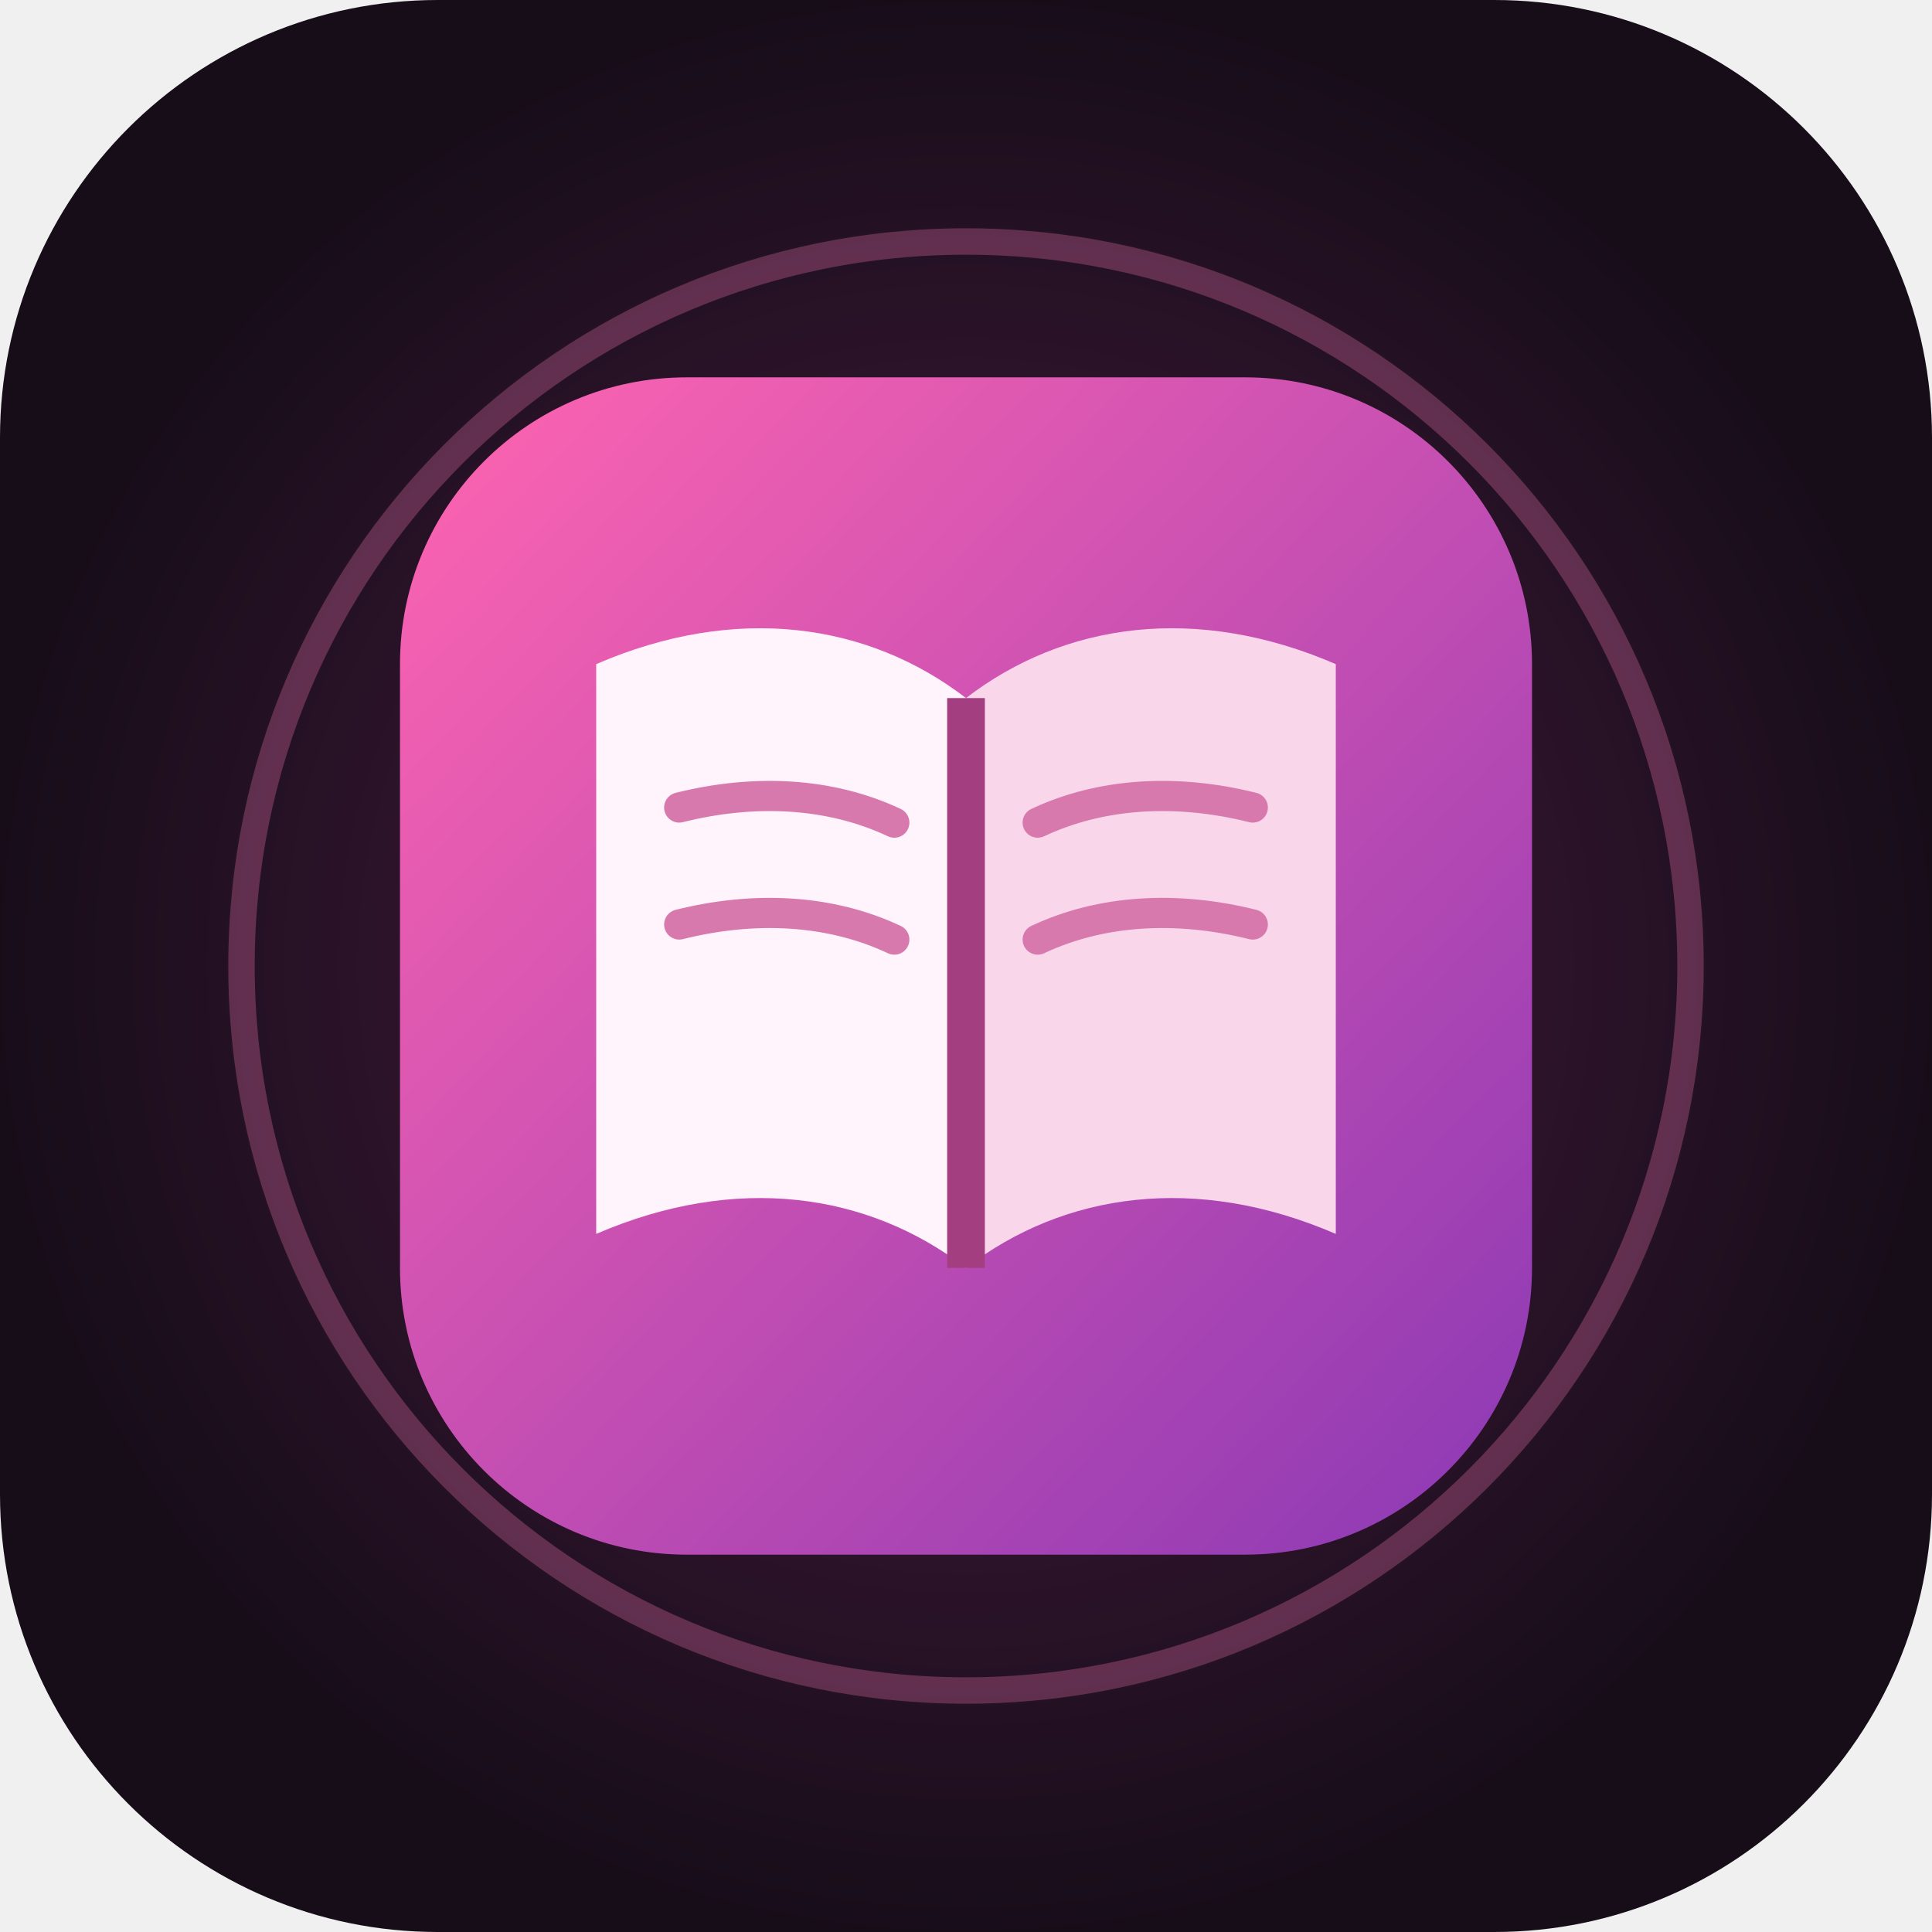
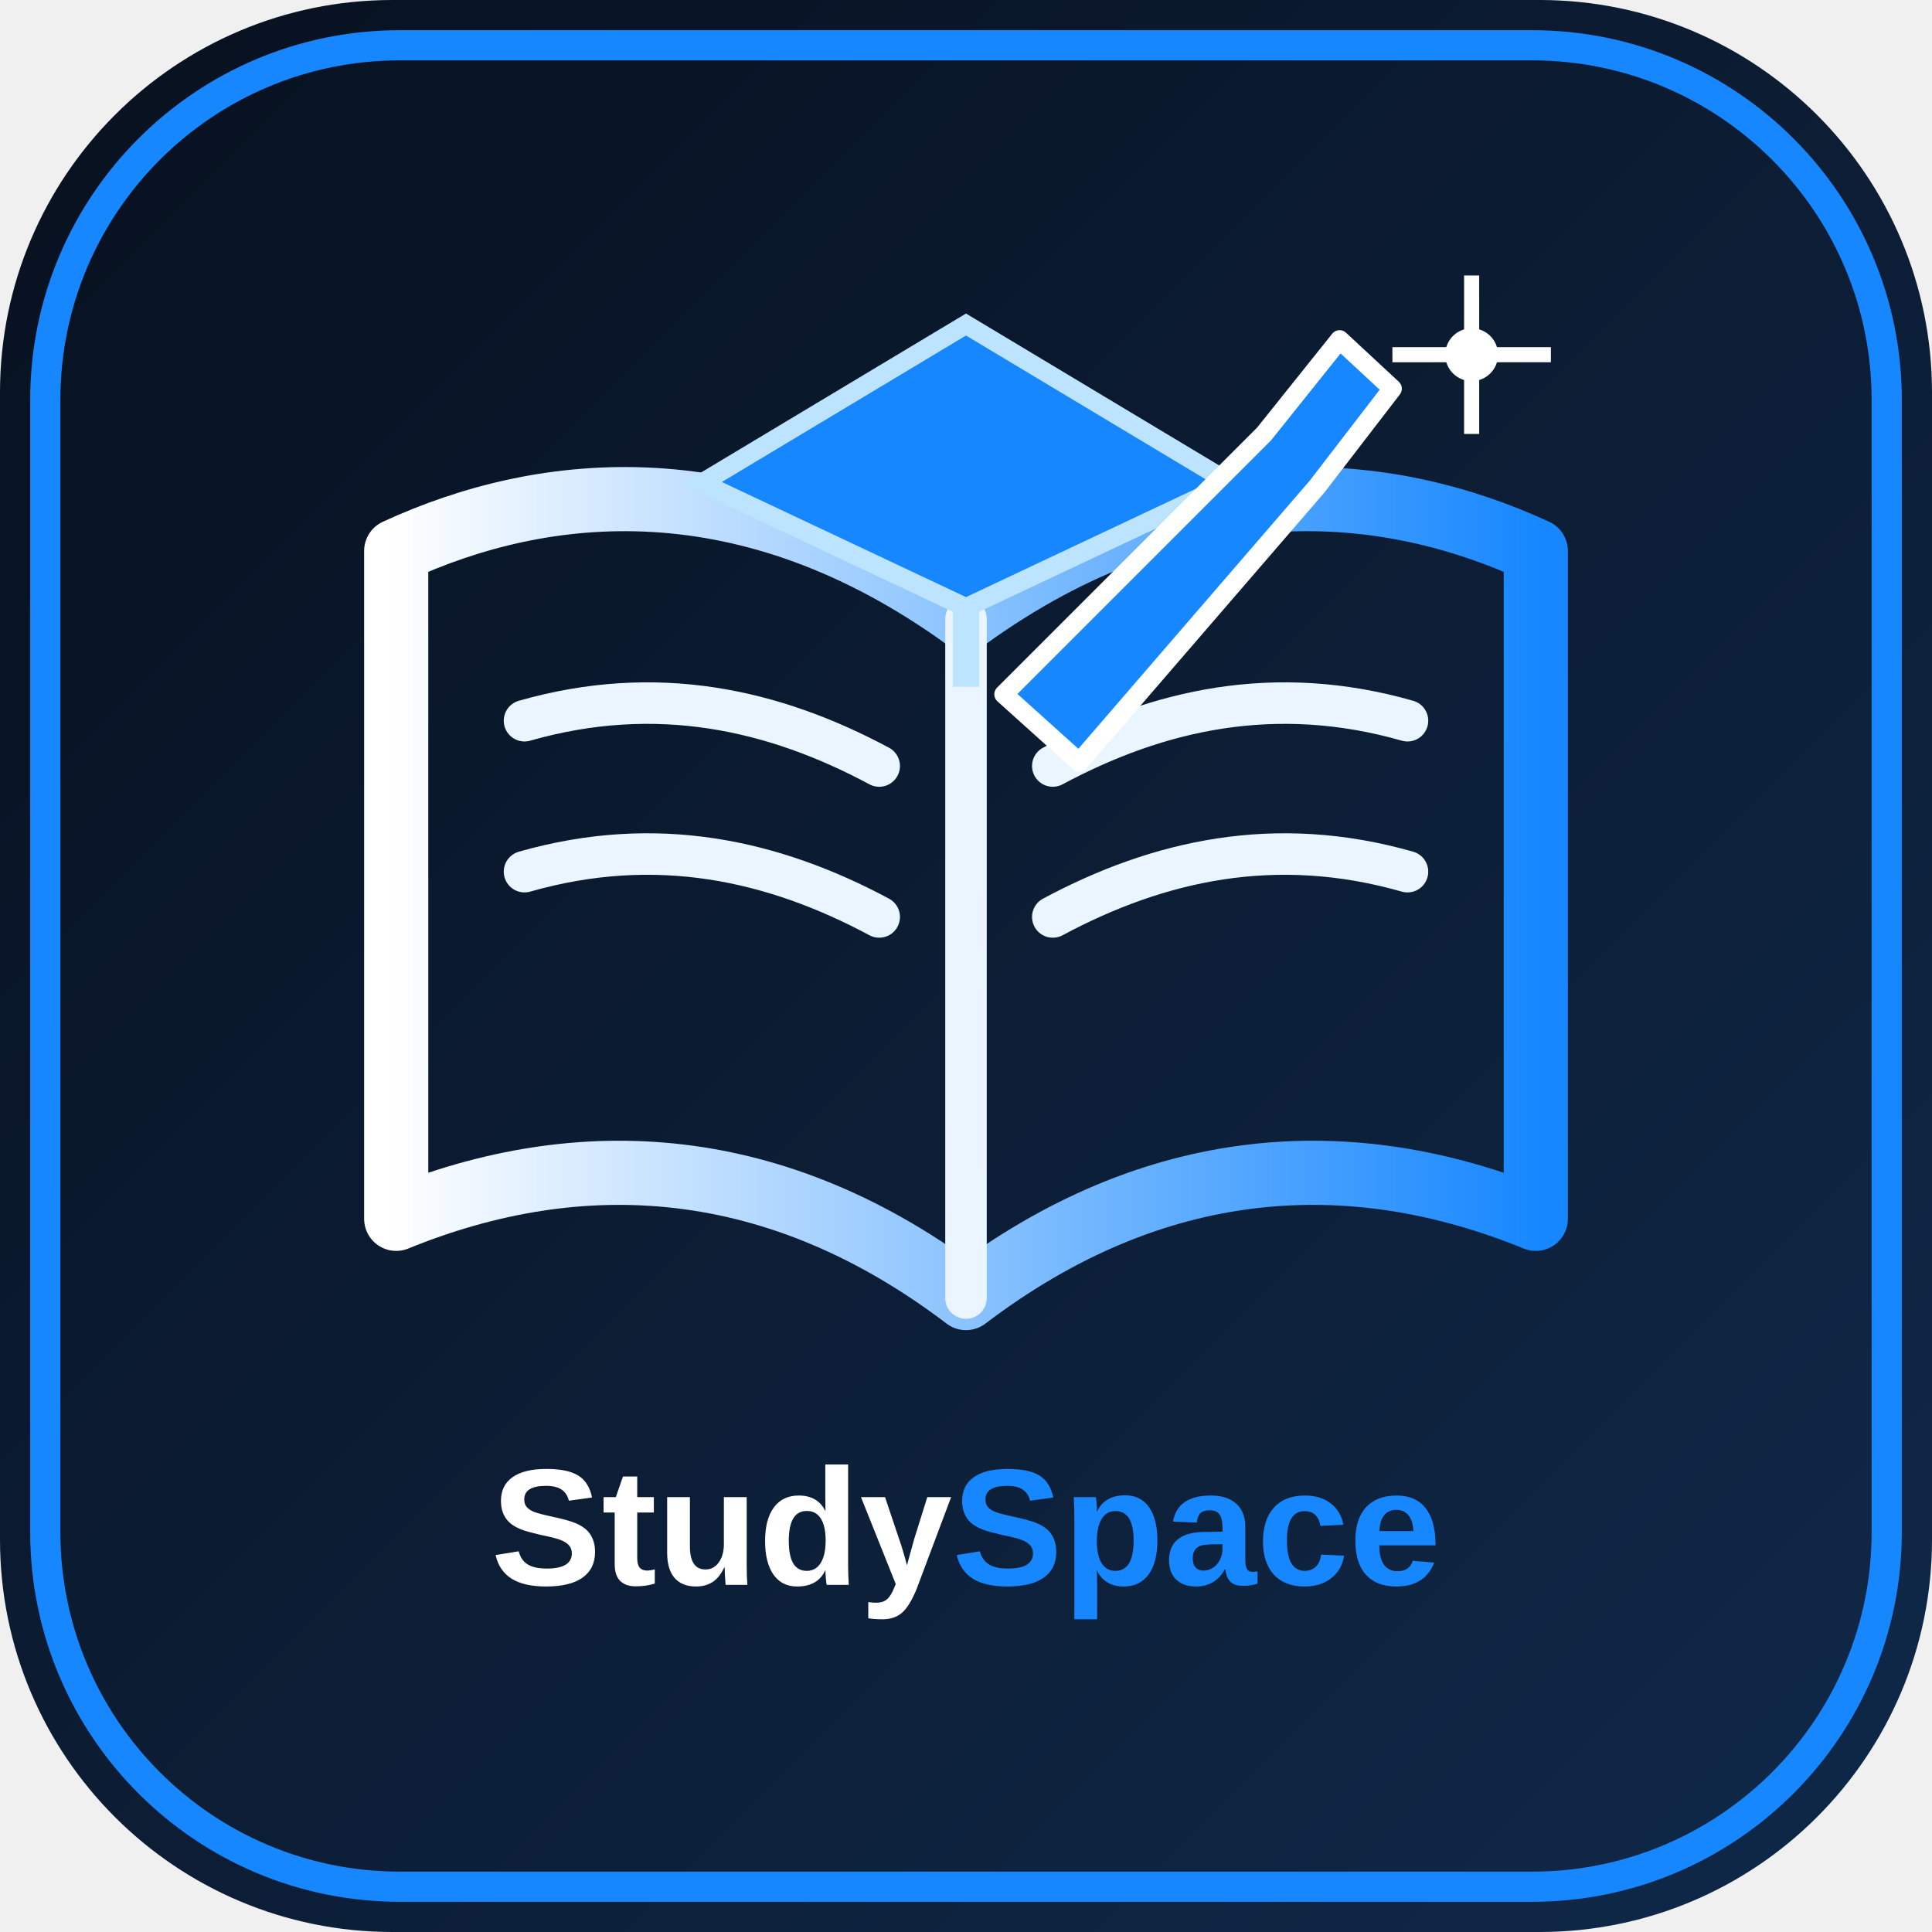
<svg xmlns="http://www.w3.org/2000/svg" viewBox="0 0 512 512">
  <defs>
-     <linearGradient id="g" x1="0" y1="0" x2="1" y2="1">
-       <stop stop-color="#ff65b0" />
-       <stop offset="1" stop-color="#8b39b5" />
+     <linearGradient id="b" x1="0" y1="0" x2="1" y2="1">
+       <stop stop-color="#07101e" />
+       <stop offset="1" stop-color="#10294a" />
    </linearGradient>
-     <radialGradient id="r">
-       <stop stop-color="#4b1c43" />
-       <stop offset="1" stop-color="#170d19" />
-     </radialGradient>
+     <linearGradient id="c">
+       <stop stop-color="#fff" />
+       <stop offset="1" stop-color="#1687ff" />
+     </linearGradient>
  </defs>
-   <rect width="512" height="512" rx="116" fill="url(#r)" />
-   <circle cx="256" cy="256" r="192" fill="none" stroke="#ff80c0" stroke-opacity=".28" stroke-width="7" />
-   <rect x="106" y="100" width="300" height="312" rx="76" fill="url(#g)" />
-   <path d="M158 176c37-16 72-11 98 9v151c-26-20-61-25-98-9z" fill="#fff4fb" />
-   <path d="M354 176c-37-16-72-11-98 9v151c26-20 61-25 98-9z" fill="#f9d6ea" />
-   <path d="M256 185v151" stroke="#a33e81" stroke-width="10" />
-   <path d="M180 214c20-5 40-4 57 4M180 245c20-5 40-4 57 4M275 218c17-8 37-9 57-4M275 249c17-8 37-9 57-4" fill="none" stroke="#d879ae" stroke-width="8" stroke-linecap="round" />
+   <rect width="512" height="512" rx="104" fill="url(#b)" />
+   <rect x="12" y="12" width="488" height="488" rx="94" fill="none" stroke="#1687ff" stroke-width="8" />
+   <path d="M256 164c-58-42-112-36-151-18v177c49-20 101-17 151 21 50-38 102-41 151-21V146c-39-18-93-24-151 18Z" fill="none" stroke="url(#c)" stroke-width="17" stroke-linejoin="round" />
+   <path d="M256 164v180M139 191c35-10 66-3 94 12M139 231c35-10 66-3 94 12M373 191c-35-10-66-3-94 12M373 231c-35-10-66-3-94 12" fill="none" stroke="#eaf5ff" stroke-width="11" stroke-linecap="round" />
+   <path d="M186 128l70-42 70 42-70 33Z" fill="#1687ff" stroke="#bde4ff" stroke-width="5" />
+   <path d="M256 161v21" stroke="#bde4ff" stroke-width="7" />
+   <path d="M335 115l20-25 14 13-20 26-63 73-20-18Z" fill="#1687ff" stroke="#fff" stroke-width="5" stroke-linejoin="round" />
+   <circle cx="390" cy="94" r="7" fill="#fff" />
+   <path d="M390 73v42M369 94h42" stroke="#fff" stroke-width="4" />
+   <text x="256" y="420" text-anchor="middle" font-family="Arial,sans-serif" font-weight="700" font-size="44" fill="#fff">Study<tspan fill="#1687ff">Space</tspan>
+   </text>
</svg>
